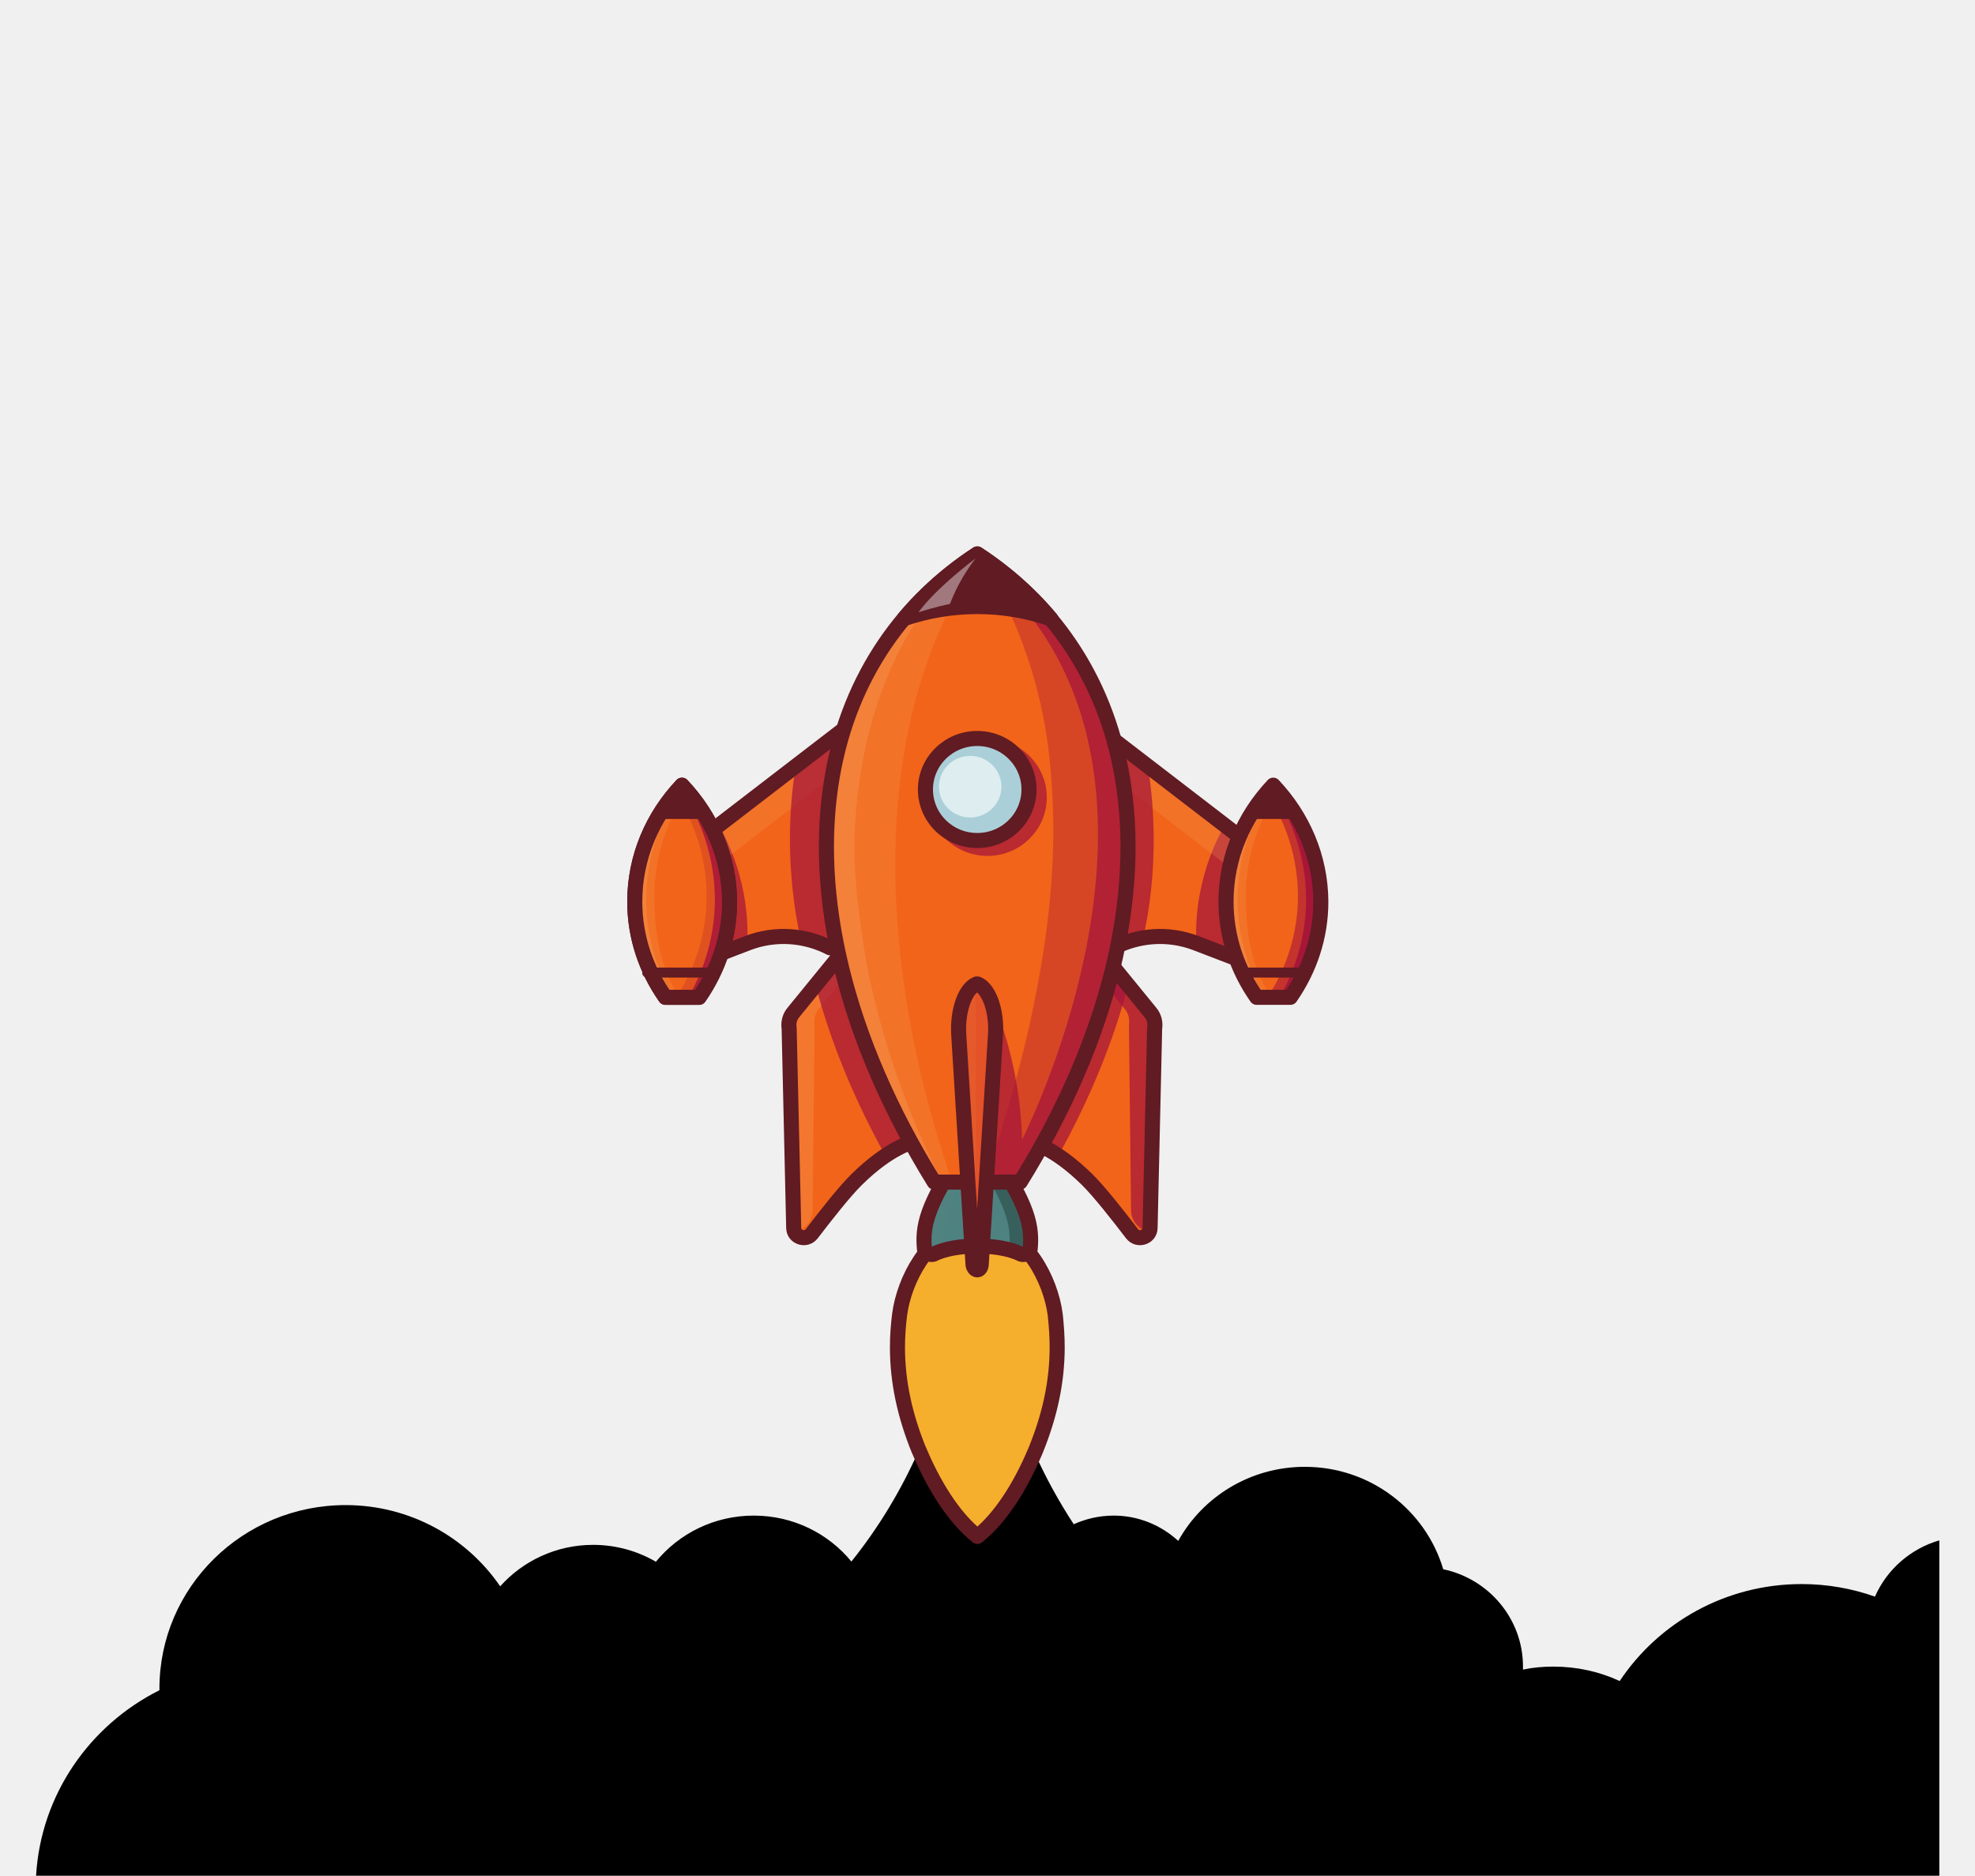
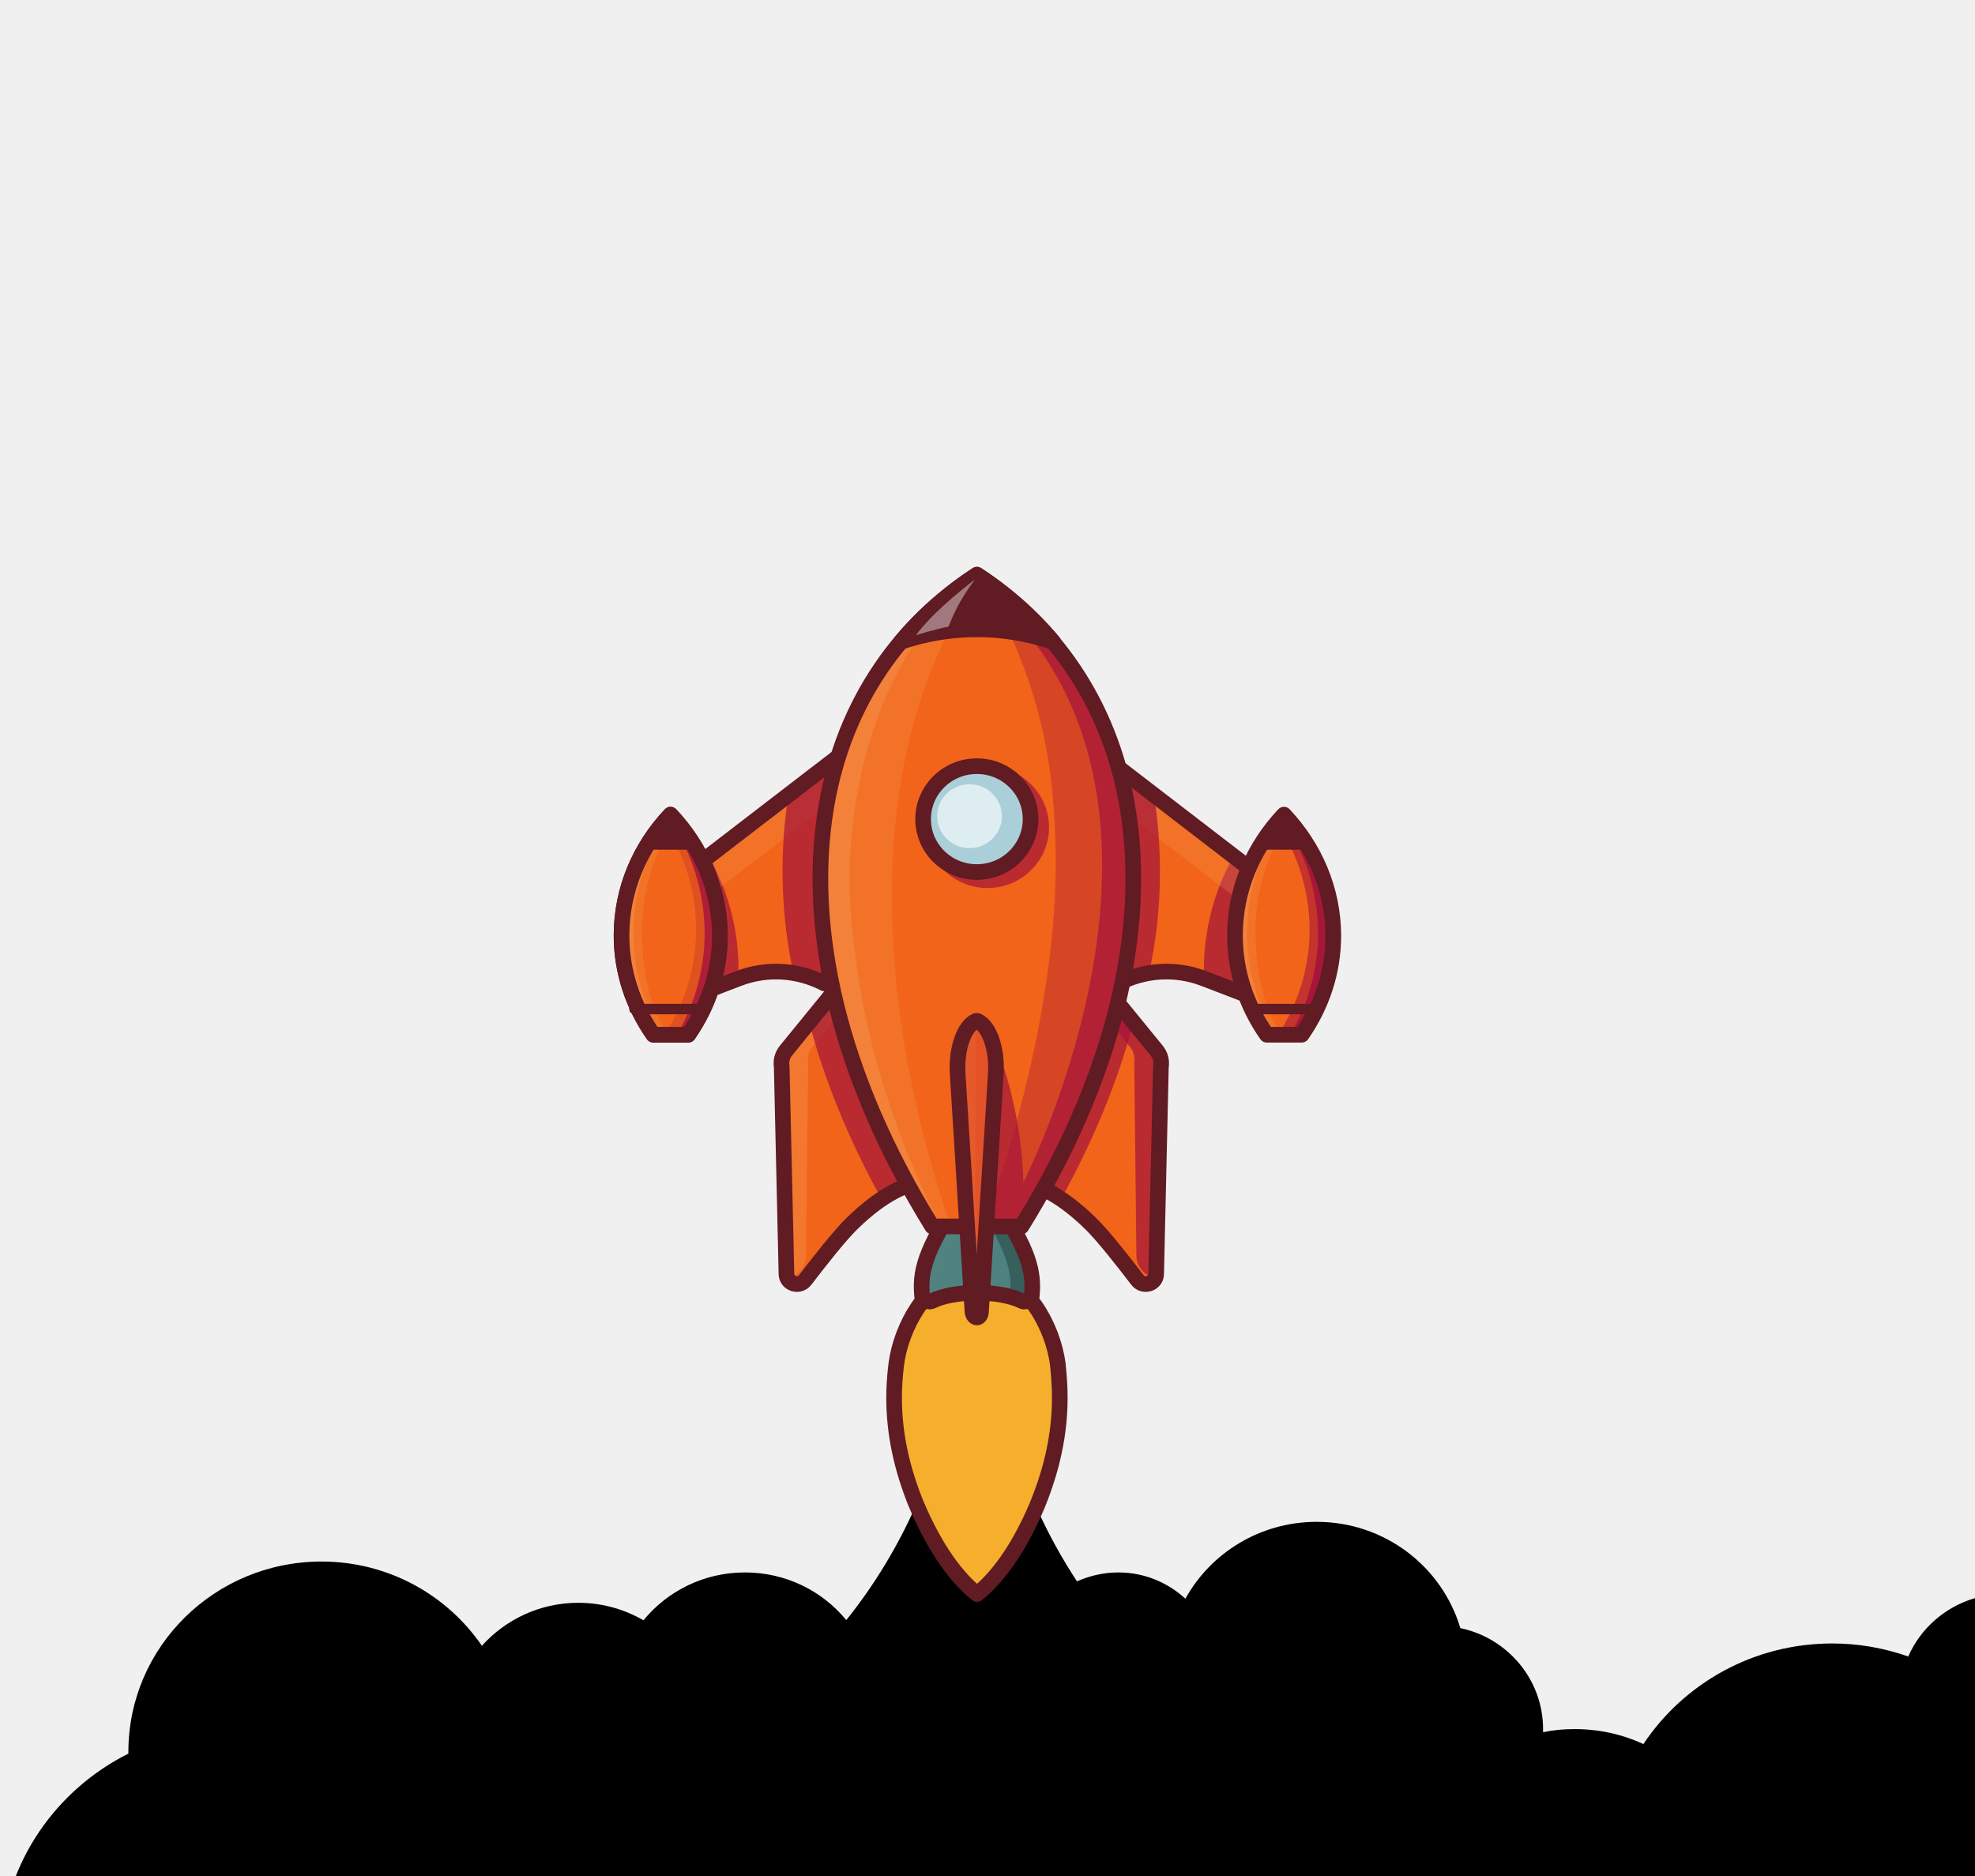
- <svg xmlns="http://www.w3.org/2000/svg" width="758" height="720" viewBox="0 0 758 747" fill="none">
+ <svg xmlns="http://www.w3.org/2000/svg" width="758" height="720" viewBox="0 0 758 720" fill="none">
  <g clip-path="url(#clip0)">
    <path d="M758.001 613.436C746.479 616.798 737.08 625.09 732.38 635.846C723.284 632.634 713.43 630.841 703.197 630.841C672.877 630.841 646.196 646.23 630.733 669.461C622.698 665.726 613.753 663.71 604.278 663.71C600.109 663.71 596.092 664.083 592.226 664.905C592.226 664.531 592.226 664.158 592.226 663.71C592.226 644.661 578.582 628.75 560.466 624.94C553.492 601.41 531.51 584.154 505.359 584.154C483.605 584.154 464.655 596.106 454.952 613.66C448.206 607.46 439.186 603.576 429.256 603.576C423.571 603.576 418.189 604.846 413.338 607.012C407.426 597.973 402.196 588.487 397.723 578.477C386.657 553.826 380.517 526.336 380.517 497.502C380.517 494.887 380.593 492.348 380.668 489.733C381.957 456.342 391.432 425.043 407.274 397.703H341.707C357.549 425.043 367.024 456.417 368.313 489.808C368.389 492.348 368.465 494.888 368.465 497.427C368.465 525.813 362.476 552.929 351.713 577.431C344.663 593.417 335.643 608.357 324.804 621.878C315.632 610.673 301.609 603.576 285.918 603.576C270.152 603.576 256.129 610.747 246.957 621.952C239.605 617.694 231.115 615.229 221.943 615.229C207.238 615.229 193.973 621.653 184.953 631.738C171.612 612.241 149.024 599.393 123.403 599.393C82.471 599.393 49.271 632.111 49.271 672.449C49.271 672.673 49.271 672.898 49.271 673.122C21.528 687.016 2.047 714.655 0.152 747H179.04H545.837H758.001V613.436Z" fill="black" />
    <path d="M371.496 489.659C364.371 490.555 358.686 500.415 357.624 508.558C357.321 510.948 357.17 513.264 357.17 515.654C357.17 523.423 358.837 530.818 361.869 538.363C364.901 545.758 369.449 553.303 374.907 557.635C380.44 553.303 384.912 545.758 387.944 538.363C390.976 530.818 392.644 523.423 392.644 515.654C392.644 513.264 392.492 510.948 392.189 508.558C391.128 500.341 385.443 490.555 378.318 489.659C376.12 489.434 373.77 489.434 371.496 489.659Z" stroke="#601B23" stroke-width="6" stroke-miterlimit="10" stroke-linecap="round" stroke-linejoin="round" />
    <path d="M371.496 489.659C364.371 490.555 358.686 500.415 357.624 508.558C357.321 510.948 357.17 513.264 357.17 515.654C357.17 523.423 358.837 530.818 361.869 538.363C364.901 545.758 369.449 553.303 374.907 557.635C380.44 553.303 384.912 545.758 387.944 538.363C390.976 530.818 392.644 523.423 392.644 515.654C392.644 513.264 392.492 510.948 392.189 508.558C391.128 500.341 385.443 490.555 378.318 489.659C376.12 489.434 373.77 489.434 371.496 489.659Z" fill="#E36535" />
    <path d="M406.743 536.495C406.743 550.39 403.787 563.686 398.329 577.207C398.177 577.655 397.95 578.103 397.723 578.626C392.265 591.475 384.458 604.323 374.983 611.868C365.204 604.099 357.245 590.728 351.712 577.506C351.636 577.431 351.636 577.356 351.56 577.207C346.103 563.686 343.147 550.39 343.147 536.495C343.147 532.238 343.45 528.054 343.98 523.722C345.8 509.23 355.805 491.75 368.312 489.883C368.464 489.883 368.615 489.808 368.767 489.808C372.709 489.36 376.726 489.36 380.668 489.733C380.819 489.733 381.047 489.733 381.198 489.808C393.933 491.377 404.166 509.08 405.985 523.722C406.44 528.054 406.743 532.238 406.743 536.495Z" fill="#F6AE2D" />
    <path d="M406.743 536.495C406.743 550.39 403.787 563.686 398.329 577.207C398.177 577.655 397.95 578.103 397.723 578.626C392.265 591.475 384.458 604.323 374.983 611.868C365.204 604.099 357.245 590.728 351.712 577.506C351.636 577.431 351.636 577.356 351.56 577.207C346.103 563.686 343.147 550.39 343.147 536.495C343.147 532.238 343.45 528.054 343.98 523.722C345.8 509.23 355.805 491.75 368.312 489.883C368.464 489.883 368.615 489.808 368.767 489.808C372.709 489.36 376.726 489.36 380.668 489.733C380.819 489.733 381.047 489.733 381.198 489.808C393.933 491.377 404.166 509.08 405.985 523.722C406.44 528.054 406.743 532.238 406.743 536.495Z" stroke="#601B23" stroke-width="6" stroke-miterlimit="10" stroke-linecap="round" stroke-linejoin="round" />
    <path d="M283.492 375.592L258.781 385.079V338.839L334.657 280.499V367.972L316.313 377.459C306.535 372.38 294.635 371.334 283.492 375.592Z" fill="#F26419" />
    <path d="M250.746 397.18C243.015 386.124 238.543 373.052 238.543 359.083C238.543 341.379 245.592 325.169 257.341 312.694C269.09 325.169 276.215 341.379 276.291 359.083C276.291 373.126 271.819 386.124 264.163 397.18H250.746Z" fill="#CF264D" />
    <path opacity="0.72" d="M258.781 385.079L283.34 375.666C283.644 369.242 283.189 362.669 281.976 356.095C280.157 346.235 276.746 336.972 272.046 328.605L258.781 338.839V385.079Z" fill="#A5143A" />
    <path opacity="0.23" d="M261.965 351.762L334.733 295.887V280.499L258.781 338.765V385.079L261.965 383.883V351.762Z" fill="#F4A15D" />
    <path opacity="0.72" d="M304.489 373.5C308.658 374.172 312.599 375.517 316.313 377.459L334.657 367.972V280.499L302.669 305.075C301.078 314.562 300.32 324.497 300.32 334.731C300.395 348.251 301.836 361.324 304.489 373.5Z" fill="#A5143A" />
    <path d="M283.492 375.592L258.781 385.079V338.839L334.657 280.499V367.972L316.313 377.459C306.535 372.38 294.635 371.334 283.492 375.592Z" stroke="#601B23" stroke-width="6" stroke-miterlimit="10" stroke-linecap="round" stroke-linejoin="round" />
    <path d="M250.746 397.18C243.015 386.124 238.543 373.052 238.543 359.083C238.543 341.379 245.592 325.169 257.341 312.694C269.09 325.169 276.215 341.379 276.291 359.083C276.291 373.126 271.819 386.124 264.163 397.18H250.746Z" fill="#CF264D" />
    <path opacity="0.23" d="M256.204 312.694C257.114 313.665 258.023 314.711 258.857 315.757C250.974 327.709 246.426 341.752 246.35 356.692C246.35 371.483 248.624 385.303 256.356 397.255H249.382C241.726 386.199 237.254 373.126 237.254 359.158C237.33 341.379 244.455 325.169 256.204 312.694Z" fill="#F4A15D" />
    <path opacity="0.32" d="M256.204 312.694C256.507 312.993 256.81 313.366 257.114 313.74C248.245 326.663 243.166 341.827 243.091 358.112C243.091 372.23 246.956 385.527 253.703 397.255H249.382C241.726 386.199 237.254 373.126 237.254 359.158C237.33 341.379 244.455 325.169 256.204 312.694Z" fill="#F4A15D" />
    <path opacity="0.37" d="M276.291 359.083C276.291 341.379 269.166 325.244 257.341 312.694C256.431 313.665 255.522 314.711 254.688 315.757C262.571 327.709 267.119 341.752 267.195 356.692C267.195 371.483 262.799 385.303 255.067 397.255H264.163C271.819 386.124 276.291 373.052 276.291 359.083Z" fill="#A5143A" />
    <path opacity="0.72" d="M276.291 359.083C276.291 341.379 269.166 325.244 257.341 312.694C257.038 312.993 256.735 313.366 256.431 313.74C265.3 326.663 270.379 341.827 270.454 358.112C270.454 372.23 266.589 385.527 259.842 397.255H264.163C271.819 386.124 276.291 373.052 276.291 359.083Z" fill="#A5143A" />
    <path opacity="0.37" d="M257.341 312.694C256.431 313.665 255.522 314.711 254.688 315.757C262.571 327.709 267.119 341.752 267.195 356.692C267.195 371.483 262.799 385.303 255.067 397.255H264.163C271.819 386.199 276.291 373.126 276.291 359.158C276.215 341.379 269.09 325.169 257.341 312.694Z" fill="#A5143A" />
    <path opacity="0.72" d="M257.341 312.694C257.038 312.993 256.735 313.366 256.431 313.74C265.3 326.663 270.379 341.827 270.454 358.112C270.454 372.23 266.589 385.527 259.842 397.255H264.163C271.819 386.199 276.291 373.126 276.291 359.158C276.215 341.379 269.09 325.169 257.341 312.694Z" fill="#A5143A" />
    <path d="M265.982 326.14C263.178 321.285 259.842 316.803 255.977 312.62C252.111 316.728 248.776 321.285 245.971 326.14H265.982Z" fill="#601B23" />
    <path d="M250.746 397.18C243.015 386.124 238.543 373.052 238.543 359.083C238.543 341.379 245.592 325.169 257.341 312.694C269.09 325.169 276.215 341.379 276.291 359.083C276.291 373.126 271.819 386.124 264.163 397.18H250.746Z" stroke="#601B23" stroke-width="6" stroke-miterlimit="10" stroke-linecap="round" stroke-linejoin="round" />
    <path d="M349.211 454.848C349.211 454.848 340.039 456.791 326.85 469.788C322.074 474.494 314.57 484.056 309.037 491.302C306.763 494.29 301.911 492.796 301.836 489.061L300.016 409.505C299.637 407.264 300.244 404.949 301.684 403.231L321.544 378.878L349.211 454.848Z" fill="#F26419" />
    <path opacity="0.32" d="M301.684 490.63C306.005 490.032 309.264 486.372 309.34 482.039L310.174 408.086C309.795 405.845 310.401 403.529 311.841 401.811L324.272 386.498L321.468 378.878L301.684 403.156C300.244 404.949 299.637 407.19 300.016 409.431L301.684 490.63Z" fill="#F4A15D" />
    <path opacity="0.72" d="M349.211 454.848L321.544 378.878L310.553 392.399C316.465 414.809 325.788 437.593 338.371 460.301C345.042 455.745 349.211 454.848 349.211 454.848Z" fill="#A5143A" />
    <path d="M349.211 454.848C349.211 454.848 340.039 456.791 326.85 469.788C322.074 474.494 314.57 484.056 309.037 491.302C306.763 494.29 301.911 492.796 301.836 489.061L300.016 409.505C299.637 407.264 300.244 404.949 301.684 403.231L321.544 378.878L349.211 454.848Z" stroke="#601B23" stroke-width="6" stroke-miterlimit="10" stroke-linecap="round" stroke-linejoin="round" />
    <path d="M243.545 387.319H268.484" stroke="#601B23" stroke-width="4" stroke-miterlimit="10" stroke-linecap="round" stroke-linejoin="round" />
    <path d="M250.746 397.18C243.015 386.124 238.543 373.052 238.543 359.083C238.543 341.379 245.592 325.169 257.341 312.694C269.09 325.169 276.215 341.379 276.291 359.083C276.291 373.126 271.819 386.124 264.163 397.18H250.746Z" fill="#F26419" />
    <path d="M250.746 397.18C243.015 386.124 238.543 373.052 238.543 359.083C238.543 341.379 245.592 325.169 257.341 312.694C269.09 325.169 276.215 341.379 276.291 359.083C276.291 373.126 271.819 386.124 264.163 397.18H250.746Z" fill="#F26419" />
    <path opacity="0.23" d="M256.204 312.694C257.114 313.665 258.023 314.711 258.857 315.757C250.974 327.709 246.426 341.752 246.35 356.692C246.35 371.483 248.624 385.303 256.356 397.255H249.382C241.726 386.199 237.254 373.126 237.254 359.158C237.33 341.379 244.455 325.169 256.204 312.694Z" fill="#F4A15D" />
    <path opacity="0.32" d="M256.204 312.694C256.507 312.993 256.81 313.366 257.114 313.74C248.245 326.663 243.166 341.827 243.091 358.112C243.091 372.23 246.956 385.527 253.703 397.255H249.382C241.726 386.199 237.254 373.126 237.254 359.158C237.33 341.379 244.455 325.169 256.204 312.694Z" fill="#F4A15D" />
    <path opacity="0.37" d="M276.291 359.083C276.291 341.379 269.166 325.244 257.341 312.694C256.431 313.665 255.522 314.711 254.688 315.757C262.571 327.709 267.119 341.752 267.195 356.692C267.195 371.483 262.799 385.303 255.067 397.255H264.163C271.819 386.124 276.291 373.052 276.291 359.083Z" fill="#A5143A" />
    <path opacity="0.72" d="M276.291 359.083C276.291 341.379 269.166 325.244 257.341 312.694C257.038 312.993 256.735 313.366 256.431 313.74C265.3 326.663 270.379 341.827 270.454 358.112C270.454 372.23 266.589 385.527 259.842 397.255H264.163C271.819 386.124 276.291 373.052 276.291 359.083Z" fill="#A5143A" />
    <path opacity="0.37" d="M257.341 312.694C256.431 313.665 255.522 314.711 254.688 315.757C262.571 327.709 267.119 341.752 267.195 356.692C267.195 371.483 262.799 385.303 255.067 397.255H264.163C271.819 386.199 276.291 373.126 276.291 359.158C276.215 341.379 269.09 325.169 257.341 312.694Z" fill="#F26419" />
    <path opacity="0.72" d="M257.341 312.694C257.038 312.993 256.735 313.366 256.431 313.74C265.3 326.663 270.379 341.827 270.454 358.112C270.454 372.23 266.589 385.527 259.842 397.255H264.163C271.819 386.199 276.291 373.126 276.291 359.158C276.215 341.379 269.09 325.169 257.341 312.694Z" fill="#A5143A" />
    <path d="M267.347 326.14C264.542 321.285 261.207 316.803 257.341 312.62C253.475 316.728 250.14 321.285 247.335 326.14H267.347Z" fill="#601B23" />
    <path d="M250.746 397.18C243.015 386.124 238.543 373.052 238.543 359.083C238.543 341.379 245.592 325.169 257.341 312.694C269.09 325.169 276.215 341.379 276.291 359.083C276.291 373.126 271.819 386.124 264.163 397.18H250.746Z" stroke="#601B23" stroke-width="6" stroke-miterlimit="10" stroke-linecap="round" stroke-linejoin="round" />
    <path d="M243.545 387.319H268.484" stroke="#601B23" stroke-width="4" stroke-miterlimit="10" stroke-linecap="round" stroke-linejoin="round" />
    <path d="M462.001 375.592L486.712 385.079V338.839L410.836 280.499V367.972L429.18 377.459C438.958 372.38 450.858 371.334 462.001 375.592Z" fill="#F26419" />
    <path opacity="0.72" d="M486.712 385.079L462.153 375.666C461.849 369.242 462.304 362.669 463.517 356.095C465.336 346.235 468.747 336.972 473.447 328.605L486.712 338.839V385.079Z" fill="#A5143A" />
    <path opacity="0.23" d="M483.604 351.762L410.836 295.887V280.499L486.712 338.765V385.079L483.604 383.883V351.762Z" fill="#F4A15D" />
    <path opacity="0.72" d="M441.004 373.5C436.835 374.172 432.894 375.517 429.18 377.459L410.836 367.972V280.499L442.824 305.075C444.415 314.562 445.173 324.497 445.173 334.731C445.173 348.251 443.733 361.324 441.004 373.5Z" fill="#A5143A" />
    <path d="M462.001 375.592L486.712 385.079V338.839L410.836 280.499V367.972L429.18 377.459C438.958 372.38 450.858 371.334 462.001 375.592Z" stroke="#601B23" stroke-width="6" stroke-miterlimit="10" stroke-linecap="round" stroke-linejoin="round" />
    <path d="M396.358 454.848C396.358 454.848 405.53 456.791 418.719 469.788C423.495 474.494 430.999 484.056 436.532 491.302C438.806 494.29 443.657 492.796 443.733 489.061L445.552 409.505C445.931 407.264 445.325 404.949 443.885 403.231L424.025 378.878L396.358 454.848Z" fill="#F26419" />
    <path opacity="0.72" d="M443.809 490.63C439.488 490.032 436.229 486.372 436.153 482.039L435.319 408.086C435.698 405.845 435.092 403.529 433.652 401.811L421.221 386.498L424.025 378.878L443.885 403.231C445.325 405.023 445.931 407.264 445.552 409.505L443.809 490.63Z" fill="#A5143A" />
    <path opacity="0.72" d="M396.358 454.848L424.025 378.878L435.016 392.399C429.104 414.809 419.78 437.593 407.198 460.301C400.527 455.745 396.358 454.848 396.358 454.848Z" fill="#A5143A" />
    <path d="M396.358 454.848C396.358 454.848 405.53 456.791 418.719 469.788C423.495 474.494 430.999 484.056 436.532 491.302C438.806 494.29 443.657 492.796 443.733 489.061L445.552 409.505C445.931 407.264 445.325 404.949 443.885 403.231L424.025 378.878L396.358 454.848Z" stroke="#601B23" stroke-width="6" stroke-miterlimit="10" stroke-linecap="round" stroke-linejoin="round" />
    <path d="M395.979 497.577C396.813 488.687 395.6 480.321 380.44 458.284C377.939 454.774 371.951 454.774 369.449 458.284C354.289 480.396 353.076 488.762 353.91 497.577C354.062 498.697 356.108 499.967 357.397 499.519C366.114 495.112 383.775 495.112 392.492 499.519C393.781 499.967 395.828 498.772 395.979 497.577Z" fill="#4E8280" />
    <g opacity="0.32">
      <g opacity="0.32">
        <g opacity="0.32">
          <path opacity="0.32" d="M361.566 497.577C360.732 488.687 361.945 480.321 377.105 458.285C377.56 457.612 378.166 457.089 378.773 456.716C375.892 454.848 371.496 455.371 369.449 458.285C354.289 480.396 353.076 488.762 353.91 497.577C354.062 498.697 356.108 499.967 357.397 499.519C358.686 498.921 360.126 498.324 361.642 497.875C361.642 497.801 361.566 497.726 361.566 497.577Z" fill="#F4A15D" />
        </g>
        <g opacity="0.32">
          <path opacity="0.32" d="M378.773 496.382C384.003 496.755 388.93 497.801 392.492 499.519C393.629 499.967 395.449 498.921 395.903 497.876C390.901 496.456 384.685 495.933 378.773 496.382Z" fill="#F4A15D" />
        </g>
      </g>
    </g>
    <path d="M372.102 458.285C371.875 457.986 371.647 457.762 371.42 457.538C374.225 454.774 379.455 455.072 381.729 458.285C396.889 480.396 398.102 488.762 397.268 497.577C397.116 498.697 395.07 499.967 393.781 499.519C392.038 498.622 389.915 497.95 387.641 497.427C388.475 488.613 387.186 480.246 372.102 458.285Z" fill="#37605D" />
    <path d="M395.979 497.577C396.813 488.687 395.6 480.321 380.44 458.284C377.939 454.774 371.951 454.774 369.449 458.284C354.289 480.396 353.076 488.762 353.91 497.577C354.062 498.697 356.108 499.967 357.397 499.519C366.114 495.112 383.775 495.112 392.492 499.519C393.781 499.967 395.828 498.772 395.979 497.577Z" stroke="#601B23" stroke-width="6" stroke-miterlimit="10" stroke-linecap="round" stroke-linejoin="round" />
    <path d="M392.038 470.759C427.739 413.166 440.701 356.618 432.666 309.482C425.693 268.546 403.256 239.04 374.907 220.589C346.558 239.04 324.121 268.546 317.147 309.482C309.112 356.618 322.15 413.166 357.776 470.759H392.038Z" fill="#F26419" />
    <path opacity="0.23" d="M344.284 310.304C348.832 273.253 360.656 243.821 376.574 221.784C376.044 221.411 375.437 221.037 374.907 220.664C346.558 239.115 324.121 268.621 317.147 309.557C309.112 356.692 322.15 413.24 357.776 470.834H364.977C345.193 413.24 338.523 357.888 344.284 310.304Z" fill="#F4A15D" />
    <path opacity="0.37" d="M432.666 309.482C425.769 268.845 403.635 239.488 375.513 221.037C380.743 229.329 387.414 241.281 393.023 256.445C403.256 284.009 404.393 306.718 404.999 320.986C407.728 385.153 382.79 456.118 377.56 470.834H392.038C427.739 413.166 440.701 356.618 432.666 309.482Z" fill="#A5143A" />
    <path opacity="0.72" d="M432.666 309.482C425.693 268.546 403.256 239.04 374.907 220.589C374.149 221.037 373.467 221.56 372.709 222.008C383.472 230.3 391.659 239.189 397.874 247.705C453.663 324.198 400.148 438.713 392.796 453.877C392.492 443.569 391.128 430.795 387.262 416.527C384.761 407.414 381.729 399.421 378.697 392.623C377.56 417.947 376.423 443.27 375.286 468.593H384.685C384.458 469.34 384.23 470.012 383.927 470.759H391.886C427.739 413.166 440.701 356.618 432.666 309.482Z" fill="#A5143A" />
    <path opacity="0.32" d="M326.698 322.48C327.759 310.528 331.701 271.684 356.033 239.787C359.898 234.782 365.659 227.984 365.204 227.611C364.522 227.013 351.181 238.891 341.706 251.515C329.806 267.277 321.089 286.624 317.223 309.482C309.188 356.618 322.226 413.166 357.852 470.759H360.96C351.181 451.562 344.738 434.231 340.342 420.561C337.462 411.373 332.383 395.088 329.199 373.276C327.153 358.635 324.879 342.948 326.698 322.48Z" fill="#F4A15D" />
    <path opacity="0.72" d="M379 337.868C390.387 337.868 399.618 328.771 399.618 317.55C399.618 306.328 390.387 297.231 379 297.231C367.613 297.231 358.382 306.328 358.382 317.55C358.382 328.771 367.613 337.868 379 337.868Z" fill="#A5143A" stroke="#A5143A" stroke-width="6" stroke-miterlimit="10" stroke-linecap="round" stroke-linejoin="round" />
    <path d="M392.038 470.759C427.739 413.166 440.701 356.618 432.666 309.482C425.693 268.546 403.256 239.04 374.907 220.589C346.558 239.04 324.121 268.546 317.147 309.482C309.112 356.618 322.15 413.166 357.776 470.759H392.038Z" stroke="#601B23" stroke-width="6" stroke-miterlimit="10" stroke-linecap="round" stroke-linejoin="round" />
    <path d="M374.907 334.731C386.294 334.731 395.524 325.634 395.524 314.412C395.524 303.191 386.294 294.094 374.907 294.094C363.52 294.094 354.289 303.191 354.289 314.412C354.289 325.634 363.52 334.731 374.907 334.731Z" fill="#ABCFD8" />
    <path opacity="0.93" d="M372.102 325.543C378.968 325.543 384.533 320.058 384.533 313.292C384.533 306.526 378.968 301.041 372.102 301.041C365.237 301.041 359.671 306.526 359.671 313.292C359.671 320.058 365.237 325.543 372.102 325.543Z" fill="#E2F0F2" />
    <path d="M374.907 334.731C386.294 334.731 395.524 325.634 395.524 314.412C395.524 303.191 386.294 294.094 374.907 294.094C363.52 294.094 354.289 303.191 354.289 314.412C354.289 325.634 363.52 334.731 374.907 334.731Z" stroke="#601B23" stroke-width="6" stroke-miterlimit="10" stroke-linecap="round" stroke-linejoin="round" />
    <path d="M345.8 246.361C364.674 239.936 385.367 239.936 404.241 246.435C395.676 236.201 385.746 227.611 374.983 220.589C364.219 227.611 354.289 236.201 345.8 246.361Z" fill="#601B23" />
    <path d="M345.8 246.361C364.674 239.936 385.367 239.936 404.241 246.435C395.676 236.201 385.746 227.611 374.983 220.589C364.219 227.611 354.289 236.201 345.8 246.361Z" stroke="#601B23" stroke-width="6" stroke-miterlimit="10" stroke-linecap="round" stroke-linejoin="round" />
    <path d="M374.907 505.719C375.741 505.719 376.423 504.823 376.499 503.627L382.184 412.195C382.79 402.782 379.758 394.042 375.286 391.951C374.983 391.801 374.679 391.801 374.452 391.951C369.98 393.968 366.948 402.708 367.554 412.195L373.239 503.627C373.391 504.823 374.149 505.719 374.907 505.719Z" fill="#BC1D4E" />
    <path opacity="0.74" d="M374.907 505.719C375.741 505.719 376.423 504.823 376.499 503.627L382.184 412.195C382.79 402.782 379.758 394.042 375.286 391.951C374.983 391.801 374.679 391.801 374.452 391.951C369.98 393.968 366.948 402.708 367.554 412.195L373.239 503.627C373.391 504.823 374.149 505.719 374.907 505.719Z" fill="#F26419" />
    <g opacity="0.53">
      <g opacity="0.53">
        <g opacity="0.53">
          <path opacity="0.53" d="M374.528 391.951C370.056 393.968 367.024 402.708 367.63 412.195L373.315 503.627C373.391 504.599 373.846 505.42 374.452 505.644V391.951H374.528Z" fill="#F4A15D" />
        </g>
        <g opacity="0.53">
          <path opacity="0.53" d="M374.528 391.951H375.362C375.058 391.801 374.755 391.801 374.528 391.951Z" fill="#F4A15D" />
        </g>
      </g>
    </g>
    <path d="M374.907 505.719C375.741 505.719 376.423 504.823 376.499 503.627L382.184 412.195C382.79 402.782 379.758 394.042 375.286 391.951C374.983 391.801 374.679 391.801 374.452 391.951C369.98 393.968 366.948 402.708 367.554 412.195L373.239 503.627C373.391 504.823 374.149 505.719 374.907 505.719Z" stroke="#601B23" stroke-width="6" stroke-miterlimit="10" stroke-linecap="round" stroke-linejoin="round" />
    <path d="M486.181 397.18C478.45 386.124 473.977 373.052 473.977 359.083C473.977 341.379 481.027 325.169 492.776 312.694C504.525 325.169 511.65 341.379 511.726 359.083C511.726 373.126 507.254 386.124 499.598 397.18H486.181Z" fill="#CF264D" />
    <path d="M486.181 397.18C478.45 386.124 473.977 373.052 473.977 359.083C473.977 341.379 481.027 325.169 492.776 312.694C504.525 325.169 511.65 341.379 511.726 359.083C511.726 373.126 507.254 386.124 499.598 397.18H486.181Z" fill="#F26419" />
    <path opacity="0.23" d="M491.715 312.694C492.624 313.665 493.534 314.711 494.368 315.757C486.484 327.709 481.936 341.752 481.861 356.692C481.861 371.483 484.135 385.303 491.866 397.255H484.893C477.237 386.199 472.765 373.126 472.765 359.158C472.765 341.379 479.89 325.169 491.715 312.694Z" fill="#F4A15D" />
    <path opacity="0.32" d="M491.715 312.694C492.018 312.993 492.321 313.366 492.624 313.74C483.756 326.663 478.677 341.827 478.601 358.112C478.601 372.23 482.467 385.527 489.213 397.255H484.893C477.237 386.199 472.765 373.126 472.765 359.158C472.765 341.379 479.89 325.169 491.715 312.694Z" fill="#F4A15D" />
    <path opacity="0.37" d="M511.726 359.083C511.726 341.379 504.601 325.244 492.776 312.694C491.866 313.665 490.957 314.711 490.123 315.757C498.006 327.709 502.554 341.752 502.63 356.692C502.63 371.483 498.233 385.303 490.502 397.255H499.598C507.254 386.124 511.726 373.052 511.726 359.083Z" fill="#A5143A" />
    <path opacity="0.72" d="M511.726 359.083C511.726 341.379 504.601 325.244 492.776 312.694C492.473 312.993 492.169 313.366 491.866 313.74C500.735 326.663 505.813 341.827 505.889 358.112C505.889 372.23 502.023 385.527 495.277 397.255H499.598C507.254 386.124 511.726 373.052 511.726 359.083Z" fill="#A5143A" />
    <path opacity="0.37" d="M492.776 312.694C491.866 313.665 490.957 314.711 490.123 315.757C498.006 327.709 502.554 341.752 502.63 356.692C502.63 371.483 498.233 385.303 490.502 397.255H499.598C507.254 386.199 511.726 373.126 511.726 359.158C511.726 341.379 504.601 325.169 492.776 312.694Z" fill="#A5143A" />
    <path opacity="0.72" d="M492.776 312.694C492.473 312.993 492.169 313.366 491.866 313.74C500.735 326.663 505.813 341.827 505.889 358.112C505.889 372.23 502.023 385.527 495.277 397.255H499.598C507.254 386.199 511.726 373.126 511.726 359.158C511.726 341.379 504.601 325.169 492.776 312.694Z" fill="#A5143A" />
    <path d="M502.857 326.14C500.053 321.285 496.717 316.803 492.852 312.62C488.986 316.728 485.651 321.285 482.846 326.14H502.857Z" fill="#601B23" />
    <path d="M486.181 397.18C478.45 386.124 473.977 373.052 473.977 359.083C473.977 341.379 481.027 325.169 492.776 312.694C504.525 325.169 511.65 341.379 511.726 359.083C511.726 373.126 507.254 386.124 499.598 397.18H486.181Z" stroke="#601B23" stroke-width="6" stroke-miterlimit="10" stroke-linecap="round" stroke-linejoin="round" />
    <path d="M480.42 387.319H505.359" stroke="#601B23" stroke-width="4" stroke-miterlimit="10" stroke-linecap="round" stroke-linejoin="round" />
    <path opacity="0.41" d="M351.56 243.821C351.56 243.821 356.715 235.828 374.225 222.382C366.114 233.213 364.522 240.011 363.992 240.534C358.837 241.505 351.56 243.821 351.56 243.821Z" fill="white" />
  </g>
  <defs>
    <clipPath id="clip0">
      <rect width="758" height="747" fill="white" />
    </clipPath>
  </defs>
</svg>
